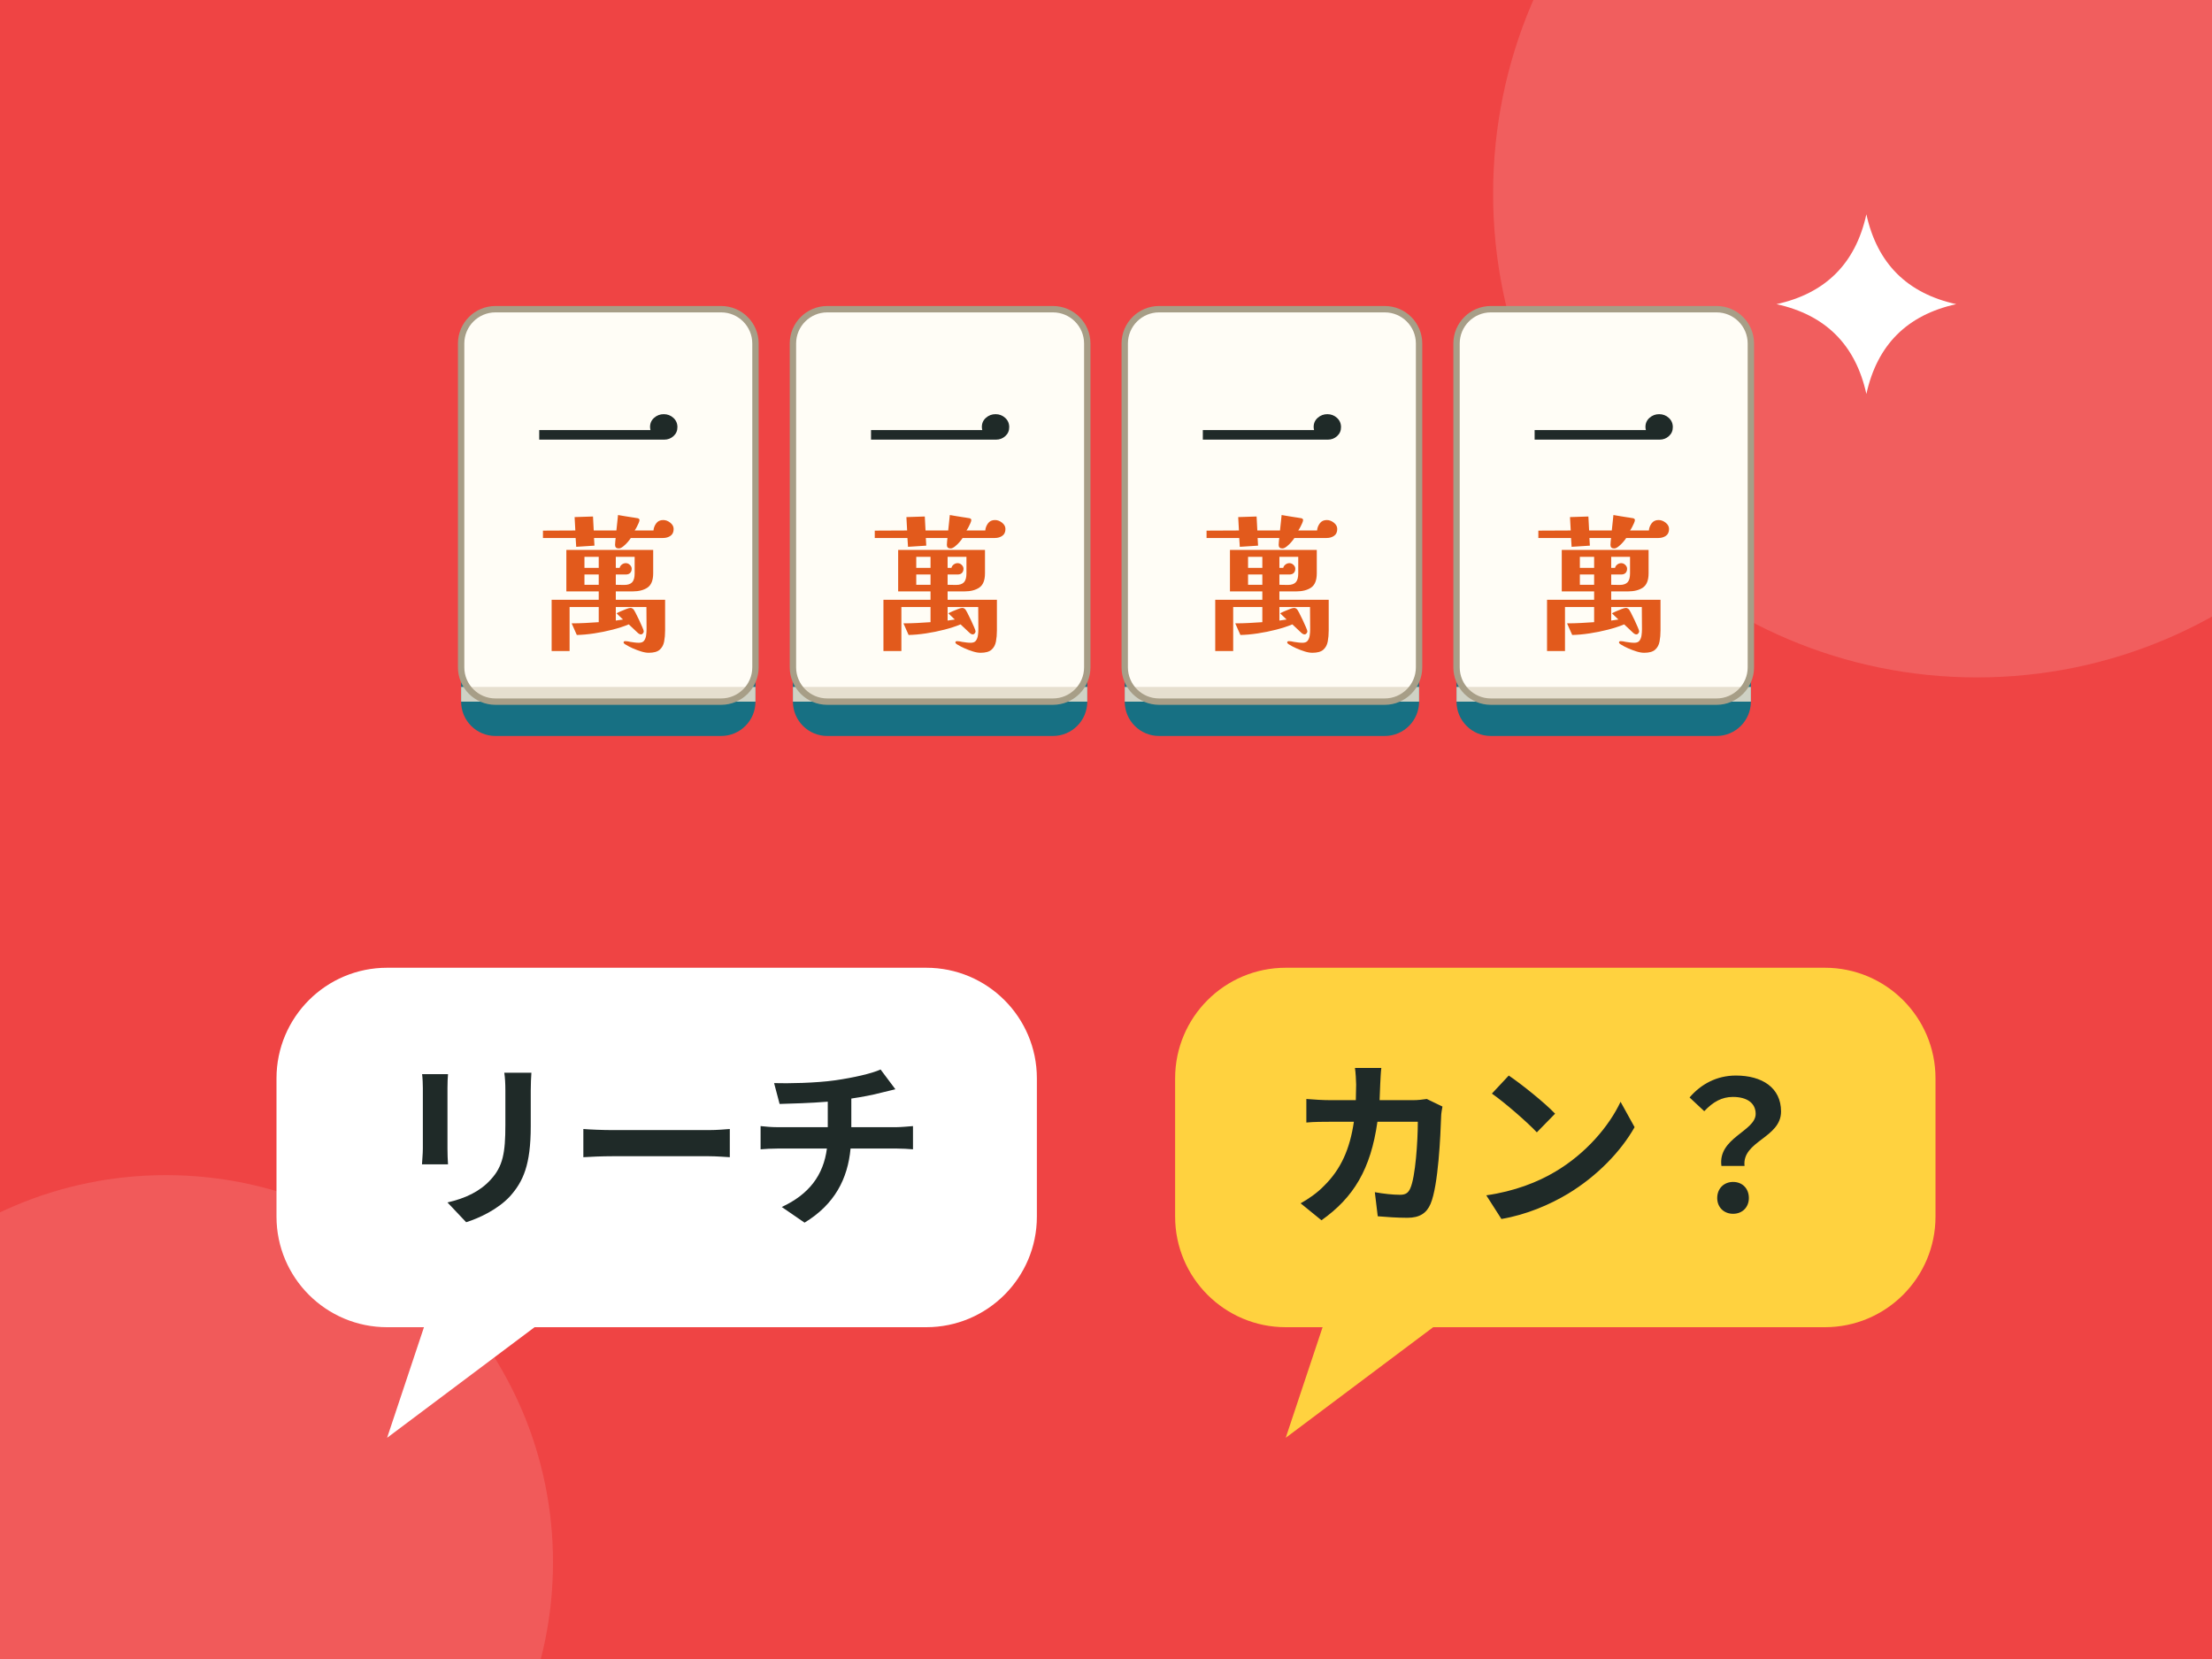
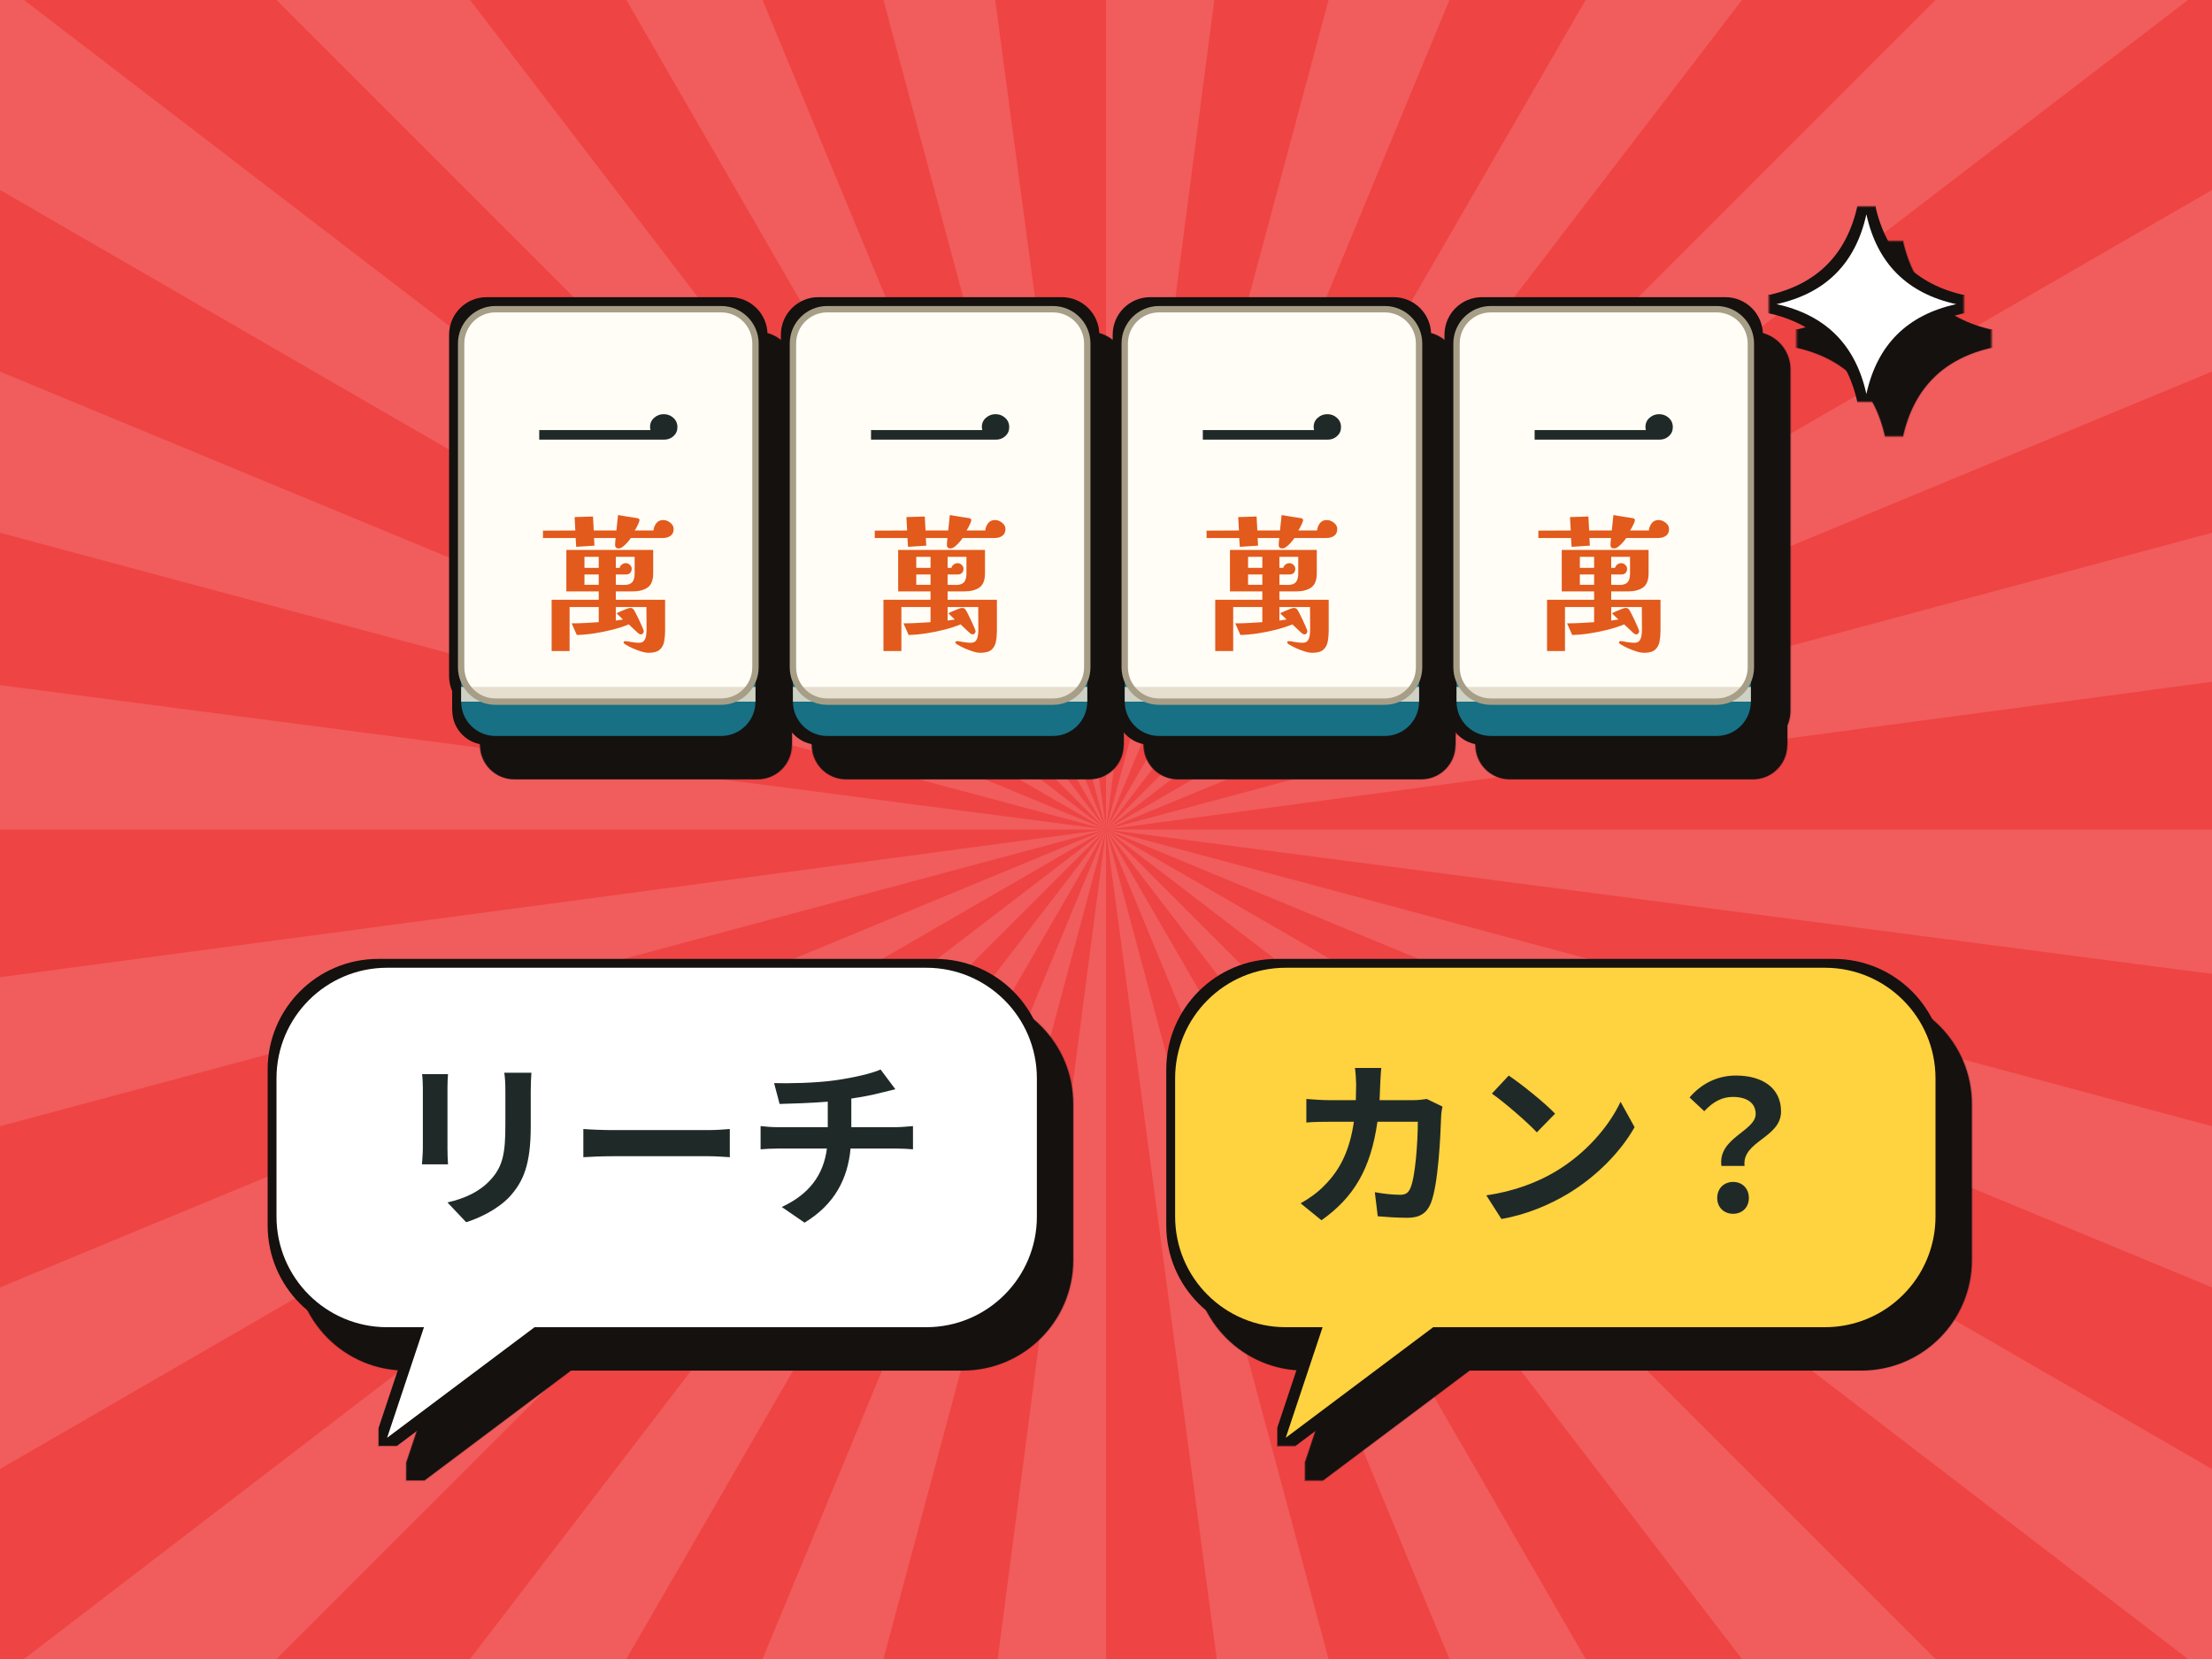
<svg xmlns="http://www.w3.org/2000/svg" viewBox="0 0 320 240" width="320" height="240">
+   <defs>
+     <filter id="st" x="-8%" y="-8%" width="116%" height="116%" color-interpolation-filters="sRGB">
+       <feMorphology in="SourceAlpha" operator="dilate" radius="3.2" result="d" />
+       <feFlood flood-color="#14110F" />
+       <feComposite in2="d" operator="in" result="o" />
+       <feOffset in="o" dx="4" dy="5" result="s" />
+       <feMerge>
+         <feMergeNode in="s" />
+         <feMergeNode in="o" />
+         <feMergeNode in="SourceGraphic" />
+       </feMerge>
+     </filter>
+   </defs>
  <rect width="320" height="240" fill="#EF4444" />
-   <circle cx="286" cy="28" r="70" fill="#ffffff" opacity=".14" />
-   <circle cx="24" cy="226" r="56" fill="#ffffff" opacity=".12" />
-   <svg x="66.0" y="44" width="44" height="63.2" viewBox="-1 -1 62 89">
-     <rect x="0" y="7" width="60" height="80" rx="7" fill="#177083" />
-     <rect x="0" y="0" width="60" height="80" rx="7" fill="#FFFDF6" />
-     <rect x="0" y="77" width="60" height="3" fill="#E3DCCB" opacity=".9" />
-     <rect x="0" y="0" width="60" height="80" rx="7" fill="none" stroke="#A79E87" stroke-width="1.3" />
-     <path transform="translate(14.78 37.39) scale(0.03 -0.03)" d="M977 445Q977 408 950.5 384.0Q924 360 888 360H38V425H794Q791 436 791 446Q791 484 819.0 508.5Q847 533 884 533Q922 533 949.5 508.0Q977 483 977 445Z" fill="#1F2A28" />
-     <path transform="translate(14.91 67.52) scale(0.03 -0.03)" d="M438 378V448H341V378ZM438 493V568H341V493ZM682 568H554V493H580Q583 506 595.0 515.5Q607 525 622 525Q638 525 650.0 513.0Q662 501 662 487Q662 470 652.0 459.0Q642 448 622 448H554V378Q568 378 582.5 377.5Q597 377 611 377Q649 377 665.5 395.5Q682 414 682 455ZM889 67Q889 27 882.5 -7.5Q876 -42 852.5 -63.0Q829 -84 778 -84Q755 -84 726.0 -75.0Q697 -66 669.0 -53.5Q641 -41 622 -29Q621 -28 617 -26Q607 -20 607 -14Q607 -5 618 -5Q627 -5 636.0 -6.5Q645 -8 653 -10Q667 -12 681.5 -14.0Q696 -16 711 -16Q736 -16 746.5 -1.5Q757 13 760.0 34.0Q763 55 763 76Q763 114 762.5 152.0Q762 190 762 227H554V135Q566 137 578.5 138.5Q591 140 603 142L559 184Q567 189 586.5 197.5Q606 206 625.5 213.5Q645 221 653 221Q660 221 663.5 219.0Q667 217 671 214Q676 211 687.5 189.0Q699 167 712.0 139.5Q725 112 734.5 89.5Q744 67 744 62Q744 55 738.5 48.0Q733 41 725 41Q719 41 714.5 43.5Q710 46 706 49Q702 52 699.0 55.5Q696 59 692 62L642 109Q594 89 531.5 73.0Q469 57 405.5 47.5Q342 38 289 37L254 116Q302 116 347.5 118.5Q393 121 438 124V227H240V-72H118V276H438V333H218V615H808V456Q808 386 770.0 359.5Q732 333 667 333H554V276H889ZM947 757Q947 726 926.0 711.0Q905 696 875 696H656Q650 686 635.5 669.0Q621 652 604.0 638.5Q587 625 574 625Q549 625 549 649Q549 661 550.5 672.5Q552 684 553 696H406L409 644L285 636L281 696H59V746L279 747L274 838L399 842L404 747H558Q561 773 563.5 798.5Q566 824 569 852Q595 847 619.5 843.5Q644 840 667 836Q669 836 674.5 835.0Q680 834 686 833Q693 832 698.5 831.0Q704 830 705 830Q709 828 712.0 825.5Q715 823 715 818Q715 811 709.0 797.0Q703 783 695.5 769.0Q688 755 682 747H810Q812 773 828.5 795.5Q845 818 876 818Q901 818 924.0 800.0Q947 782 947 757Z" fill="#E25A1C" />
-   </svg>
-   <svg x="114.0" y="44" width="44" height="63.2" viewBox="-1 -1 62 89">
-     <rect x="0" y="7" width="60" height="80" rx="7" fill="#177083" />
-     <rect x="0" y="0" width="60" height="80" rx="7" fill="#FFFDF6" />
-     <rect x="0" y="77" width="60" height="3" fill="#E3DCCB" opacity=".9" />
-     <rect x="0" y="0" width="60" height="80" rx="7" fill="none" stroke="#A79E87" stroke-width="1.3" />
-     <path transform="translate(14.78 37.39) scale(0.03 -0.03)" d="M977 445Q977 408 950.5 384.0Q924 360 888 360H38V425H794Q791 436 791 446Q791 484 819.0 508.5Q847 533 884 533Q922 533 949.5 508.0Q977 483 977 445Z" fill="#1F2A28" />
-     <path transform="translate(14.91 67.52) scale(0.03 -0.03)" d="M438 378V448H341V378ZM438 493V568H341V493ZM682 568H554V493H580Q583 506 595.0 515.5Q607 525 622 525Q638 525 650.0 513.0Q662 501 662 487Q662 470 652.0 459.0Q642 448 622 448H554V378Q568 378 582.5 377.5Q597 377 611 377Q649 377 665.5 395.5Q682 414 682 455ZM889 67Q889 27 882.5 -7.5Q876 -42 852.5 -63.0Q829 -84 778 -84Q755 -84 726.0 -75.0Q697 -66 669.0 -53.5Q641 -41 622 -29Q621 -28 617 -26Q607 -20 607 -14Q607 -5 618 -5Q627 -5 636.0 -6.5Q645 -8 653 -10Q667 -12 681.5 -14.0Q696 -16 711 -16Q736 -16 746.5 -1.5Q757 13 760.0 34.0Q763 55 763 76Q763 114 762.5 152.0Q762 190 762 227H554V135Q566 137 578.5 138.5Q591 140 603 142L559 184Q567 189 586.5 197.5Q606 206 625.5 213.5Q645 221 653 221Q660 221 663.5 219.0Q667 217 671 214Q676 211 687.5 189.0Q699 167 712.0 139.5Q725 112 734.5 89.5Q744 67 744 62Q744 55 738.5 48.0Q733 41 725 41Q719 41 714.5 43.5Q710 46 706 49Q702 52 699.0 55.5Q696 59 692 62L642 109Q594 89 531.5 73.0Q469 57 405.5 47.5Q342 38 289 37L254 116Q302 116 347.5 118.5Q393 121 438 124V227H240V-72H118V276H438V333H218V615H808V456Q808 386 770.0 359.5Q732 333 667 333H554V276H889ZM947 757Q947 726 926.0 711.0Q905 696 875 696H656Q650 686 635.5 669.0Q621 652 604.0 638.5Q587 625 574 625Q549 625 549 649Q549 661 550.5 672.5Q552 684 553 696H406L409 644L285 636L281 696H59V746L279 747L274 838L399 842L404 747H558Q561 773 563.5 798.5Q566 824 569 852Q595 847 619.5 843.5Q644 840 667 836Q669 836 674.5 835.0Q680 834 686 833Q693 832 698.5 831.0Q704 830 705 830Q709 828 712.0 825.5Q715 823 715 818Q715 811 709.0 797.0Q703 783 695.5 769.0Q688 755 682 747H810Q812 773 828.5 795.5Q845 818 876 818Q901 818 924.0 800.0Q947 782 947 757Z" fill="#E25A1C" />
-   </svg>
-   <svg x="162.0" y="44" width="44" height="63.2" viewBox="-1 -1 62 89">
-     <rect x="0" y="7" width="60" height="80" rx="7" fill="#177083" />
-     <rect x="0" y="0" width="60" height="80" rx="7" fill="#FFFDF6" />
-     <rect x="0" y="77" width="60" height="3" fill="#E3DCCB" opacity=".9" />
-     <rect x="0" y="0" width="60" height="80" rx="7" fill="none" stroke="#A79E87" stroke-width="1.3" />
-     <path transform="translate(14.78 37.39) scale(0.03 -0.03)" d="M977 445Q977 408 950.5 384.0Q924 360 888 360H38V425H794Q791 436 791 446Q791 484 819.0 508.5Q847 533 884 533Q922 533 949.5 508.0Q977 483 977 445Z" fill="#1F2A28" />
-     <path transform="translate(14.91 67.52) scale(0.03 -0.03)" d="M438 378V448H341V378ZM438 493V568H341V493ZM682 568H554V493H580Q583 506 595.0 515.5Q607 525 622 525Q638 525 650.0 513.0Q662 501 662 487Q662 470 652.0 459.0Q642 448 622 448H554V378Q568 378 582.5 377.5Q597 377 611 377Q649 377 665.5 395.5Q682 414 682 455ZM889 67Q889 27 882.5 -7.5Q876 -42 852.5 -63.0Q829 -84 778 -84Q755 -84 726.0 -75.0Q697 -66 669.0 -53.5Q641 -41 622 -29Q621 -28 617 -26Q607 -20 607 -14Q607 -5 618 -5Q627 -5 636.0 -6.5Q645 -8 653 -10Q667 -12 681.5 -14.0Q696 -16 711 -16Q736 -16 746.5 -1.5Q757 13 760.0 34.0Q763 55 763 76Q763 114 762.5 152.0Q762 190 762 227H554V135Q566 137 578.5 138.5Q591 140 603 142L559 184Q567 189 586.5 197.5Q606 206 625.5 213.5Q645 221 653 221Q660 221 663.5 219.0Q667 217 671 214Q676 211 687.5 189.0Q699 167 712.0 139.5Q725 112 734.5 89.5Q744 67 744 62Q744 55 738.5 48.0Q733 41 725 41Q719 41 714.5 43.5Q710 46 706 49Q702 52 699.0 55.5Q696 59 692 62L642 109Q594 89 531.5 73.0Q469 57 405.5 47.5Q342 38 289 37L254 116Q302 116 347.5 118.5Q393 121 438 124V227H240V-72H118V276H438V333H218V615H808V456Q808 386 770.0 359.5Q732 333 667 333H554V276H889ZM947 757Q947 726 926.0 711.0Q905 696 875 696H656Q650 686 635.5 669.0Q621 652 604.0 638.5Q587 625 574 625Q549 625 549 649Q549 661 550.5 672.5Q552 684 553 696H406L409 644L285 636L281 696H59V746L279 747L274 838L399 842L404 747H558Q561 773 563.5 798.5Q566 824 569 852Q595 847 619.5 843.5Q644 840 667 836Q669 836 674.5 835.0Q680 834 686 833Q693 832 698.5 831.0Q704 830 705 830Q709 828 712.0 825.5Q715 823 715 818Q715 811 709.0 797.0Q703 783 695.5 769.0Q688 755 682 747H810Q812 773 828.5 795.5Q845 818 876 818Q901 818 924.0 800.0Q947 782 947 757Z" fill="#E25A1C" />
-   </svg>
-   <svg x="210.0" y="44" width="44" height="63.2" viewBox="-1 -1 62 89">
-     <rect x="0" y="7" width="60" height="80" rx="7" fill="#177083" />
-     <rect x="0" y="0" width="60" height="80" rx="7" fill="#FFFDF6" />
-     <rect x="0" y="77" width="60" height="3" fill="#E3DCCB" opacity=".9" />
-     <rect x="0" y="0" width="60" height="80" rx="7" fill="none" stroke="#A79E87" stroke-width="1.3" />
-     <path transform="translate(14.78 37.39) scale(0.03 -0.03)" d="M977 445Q977 408 950.5 384.0Q924 360 888 360H38V425H794Q791 436 791 446Q791 484 819.0 508.5Q847 533 884 533Q922 533 949.5 508.0Q977 483 977 445Z" fill="#1F2A28" />
-     <path transform="translate(14.91 67.52) scale(0.03 -0.03)" d="M438 378V448H341V378ZM438 493V568H341V493ZM682 568H554V493H580Q583 506 595.0 515.5Q607 525 622 525Q638 525 650.0 513.0Q662 501 662 487Q662 470 652.0 459.0Q642 448 622 448H554V378Q568 378 582.5 377.5Q597 377 611 377Q649 377 665.5 395.5Q682 414 682 455ZM889 67Q889 27 882.5 -7.5Q876 -42 852.5 -63.0Q829 -84 778 -84Q755 -84 726.0 -75.0Q697 -66 669.0 -53.5Q641 -41 622 -29Q621 -28 617 -26Q607 -20 607 -14Q607 -5 618 -5Q627 -5 636.0 -6.5Q645 -8 653 -10Q667 -12 681.5 -14.0Q696 -16 711 -16Q736 -16 746.5 -1.5Q757 13 760.0 34.0Q763 55 763 76Q763 114 762.5 152.0Q762 190 762 227H554V135Q566 137 578.5 138.5Q591 140 603 142L559 184Q567 189 586.5 197.5Q606 206 625.5 213.5Q645 221 653 221Q660 221 663.5 219.0Q667 217 671 214Q676 211 687.5 189.0Q699 167 712.0 139.5Q725 112 734.5 89.5Q744 67 744 62Q744 55 738.5 48.0Q733 41 725 41Q719 41 714.5 43.5Q710 46 706 49Q702 52 699.0 55.5Q696 59 692 62L642 109Q594 89 531.5 73.0Q469 57 405.5 47.5Q342 38 289 37L254 116Q302 116 347.5 118.5Q393 121 438 124V227H240V-72H118V276H438V333H218V615H808V456Q808 386 770.0 359.5Q732 333 667 333H554V276H889ZM947 757Q947 726 926.0 711.0Q905 696 875 696H656Q650 686 635.5 669.0Q621 652 604.0 638.5Q587 625 574 625Q549 625 549 649Q549 661 550.5 672.5Q552 684 553 696H406L409 644L285 636L281 696H59V746L279 747L274 838L399 842L404 747H558Q561 773 563.5 798.5Q566 824 569 852Q595 847 619.5 843.5Q644 840 667 836Q669 836 674.5 835.0Q680 834 686 833Q693 832 698.5 831.0Q704 830 705 830Q709 828 712.0 825.5Q715 823 715 818Q715 811 709.0 797.0Q703 783 695.5 769.0Q688 755 682 747H810Q812 773 828.5 795.5Q845 818 876 818Q901 818 924.0 800.0Q947 782 947 757Z" fill="#E25A1C" />
-   </svg>
-   <rect x="40" y="140" width="110" height="52" rx="16" fill="#fff" />
-   <path d="M62 190 L56 208 L80 190 Z" fill="#fff" />
-   <text x="95.0" y="175.36" text-anchor="middle" font-size="26" font-weight="900" fill="#1F2A28" font-family="Hiragino Sans, Noto Sans JP, Yu Gothic, Meiryo, sans-serif">リーチ</text>
-   <rect x="170" y="140" width="110" height="52" rx="16" fill="#FFD23F" />
-   <path d="M192 190 L186 208 L210 190 Z" fill="#FFD23F" />
-   <text x="225.0" y="175.36" text-anchor="middle" font-size="26" font-weight="900" fill="#1F2A28" font-family="Hiragino Sans, Noto Sans JP, Yu Gothic, Meiryo, sans-serif">カン？</text>
-   <path d="M270 31 Q272.34 41.66 283 44 Q272.34 46.34 270 57 Q267.66 46.34 257 44 Q267.66 41.66 270 31 Z" fill="#fff" />
+   <g fill="#ffffff" opacity=".13">
+     <path d="M160 120 L500 120 L497 164 Z" />
+     <path d="M160 120 L488 208 L474 250 Z" />
+     <path d="M160 120 L454 290 L430 327 Z" />
+     <path d="M160 120 L400 360 L367 390 Z" />
+     <path d="M160 120 L330 414 L290 434 Z" />
+     <path d="M160 120 L248 448 L205 457 Z" />
+     <path d="M160 120 L160 460 L116 457 Z" />
+     <path d="M160 120 L72 448 L30 434 Z" />
+     <path d="M160 120 L-10 414 L-47 390 Z" />
+     <path d="M160 120 L-80 360 L-110 327 Z" />
+     <path d="M160 120 L-134 290 L-154 250 Z" />
+     <path d="M160 120 L-168 208 L-177 165 Z" />
+     <path d="M160 120 L-180 120 L-177 76 Z" />
+     <path d="M160 120 L-168 32 L-154 -10 Z" />
+     <path d="M160 120 L-134 -50 L-110 -87 Z" />
+     <path d="M160 120 L-80 -120 L-47 -150 Z" />
+     <path d="M160 120 L-10 -174 L30 -194 Z" />
+     <path d="M160 120 L72 -208 L115 -217 Z" />
+     <path d="M160 120 L160 -220 L204 -217 Z" />
+     <path d="M160 120 L248 -208 L290 -194 Z" />
+     <path d="M160 120 L330 -174 L367 -150 Z" />
+     <path d="M160 120 L400 -120 L430 -87 Z" />
+     <path d="M160 120 L454 -50 L474 -10 Z" />
+     <path d="M160 120 L488 32 L497 75 Z" />
+   </g>
+   <g filter="url(#st)">
+     <svg x="66.0" y="44" width="44" height="63.2" viewBox="-1 -1 62 89">
+       <rect x="0" y="7" width="60" height="80" rx="7" fill="#177083" />
+       <rect x="0" y="0" width="60" height="80" rx="7" fill="#FFFDF6" />
+       <rect x="0" y="77" width="60" height="3" fill="#E3DCCB" opacity=".9" />
+       <rect x="0" y="0" width="60" height="80" rx="7" fill="none" stroke="#A79E87" stroke-width="1.3" />
+       <path transform="translate(14.78 37.39) scale(0.03 -0.03)" d="M977 445Q977 408 950.5 384.0Q924 360 888 360H38V425H794Q791 436 791 446Q791 484 819.0 508.5Q847 533 884 533Q922 533 949.5 508.0Q977 483 977 445Z" fill="#1F2A28" />
+       <path transform="translate(14.91 67.52) scale(0.03 -0.03)" d="M438 378V448H341V378ZM438 493V568H341V493ZM682 568H554V493H580Q583 506 595.0 515.5Q607 525 622 525Q638 525 650.0 513.0Q662 501 662 487Q662 470 652.0 459.0Q642 448 622 448H554V378Q568 378 582.5 377.5Q597 377 611 377Q649 377 665.5 395.5Q682 414 682 455ZM889 67Q889 27 882.5 -7.5Q876 -42 852.5 -63.0Q829 -84 778 -84Q755 -84 726.0 -75.0Q697 -66 669.0 -53.5Q641 -41 622 -29Q621 -28 617 -26Q607 -20 607 -14Q607 -5 618 -5Q627 -5 636.0 -6.5Q645 -8 653 -10Q667 -12 681.5 -14.0Q696 -16 711 -16Q736 -16 746.5 -1.5Q757 13 760.0 34.0Q763 55 763 76Q763 114 762.5 152.0Q762 190 762 227H554V135Q566 137 578.5 138.5Q591 140 603 142L559 184Q567 189 586.5 197.5Q606 206 625.5 213.5Q645 221 653 221Q660 221 663.5 219.0Q667 217 671 214Q676 211 687.5 189.0Q699 167 712.0 139.5Q725 112 734.5 89.5Q744 67 744 62Q744 55 738.5 48.0Q733 41 725 41Q719 41 714.5 43.5Q710 46 706 49Q702 52 699.0 55.5Q696 59 692 62L642 109Q594 89 531.5 73.0Q469 57 405.5 47.5Q342 38 289 37L254 116Q302 116 347.5 118.5Q393 121 438 124V227H240V-72H118V276H438V333H218V615H808V456Q808 386 770.0 359.5Q732 333 667 333H554V276H889ZM947 757Q947 726 926.0 711.0Q905 696 875 696H656Q650 686 635.5 669.0Q621 652 604.0 638.5Q587 625 574 625Q549 625 549 649Q549 661 550.5 672.5Q552 684 553 696H406L409 644L285 636L281 696H59V746L279 747L274 838L399 842L404 747H558Q561 773 563.5 798.5Q566 824 569 852Q595 847 619.5 843.5Q644 840 667 836Q669 836 674.5 835.0Q680 834 686 833Q693 832 698.5 831.0Q704 830 705 830Q709 828 712.0 825.5Q715 823 715 818Q715 811 709.0 797.0Q703 783 695.5 769.0Q688 755 682 747H810Q812 773 828.5 795.5Q845 818 876 818Q901 818 924.0 800.0Q947 782 947 757Z" fill="#E25A1C" />
+     </svg>
+     <svg x="114.0" y="44" width="44" height="63.2" viewBox="-1 -1 62 89">
+       <rect x="0" y="7" width="60" height="80" rx="7" fill="#177083" />
+       <rect x="0" y="0" width="60" height="80" rx="7" fill="#FFFDF6" />
+       <rect x="0" y="77" width="60" height="3" fill="#E3DCCB" opacity=".9" />
+       <rect x="0" y="0" width="60" height="80" rx="7" fill="none" stroke="#A79E87" stroke-width="1.3" />
+       <path transform="translate(14.78 37.39) scale(0.03 -0.03)" d="M977 445Q977 408 950.5 384.0Q924 360 888 360H38V425H794Q791 436 791 446Q791 484 819.0 508.5Q847 533 884 533Q922 533 949.5 508.0Q977 483 977 445Z" fill="#1F2A28" />
+       <path transform="translate(14.91 67.52) scale(0.03 -0.03)" d="M438 378V448H341V378ZM438 493V568H341V493ZM682 568H554V493H580Q583 506 595.0 515.5Q607 525 622 525Q638 525 650.0 513.0Q662 501 662 487Q662 470 652.0 459.0Q642 448 622 448H554V378Q568 378 582.5 377.5Q597 377 611 377Q649 377 665.5 395.5Q682 414 682 455ZM889 67Q889 27 882.5 -7.5Q876 -42 852.5 -63.0Q829 -84 778 -84Q755 -84 726.0 -75.0Q697 -66 669.0 -53.5Q641 -41 622 -29Q621 -28 617 -26Q607 -20 607 -14Q607 -5 618 -5Q627 -5 636.0 -6.5Q645 -8 653 -10Q667 -12 681.5 -14.0Q696 -16 711 -16Q736 -16 746.5 -1.5Q757 13 760.0 34.0Q763 55 763 76Q763 114 762.5 152.0Q762 190 762 227H554V135Q566 137 578.5 138.5Q591 140 603 142L559 184Q567 189 586.5 197.5Q606 206 625.5 213.5Q645 221 653 221Q660 221 663.5 219.0Q667 217 671 214Q676 211 687.5 189.0Q699 167 712.0 139.5Q725 112 734.5 89.5Q744 67 744 62Q744 55 738.5 48.0Q733 41 725 41Q719 41 714.5 43.5Q710 46 706 49Q702 52 699.0 55.5Q696 59 692 62L642 109Q594 89 531.5 73.0Q469 57 405.5 47.5Q342 38 289 37L254 116Q302 116 347.5 118.5Q393 121 438 124V227H240V-72H118V276H438V333H218V615H808V456Q808 386 770.0 359.5Q732 333 667 333H554V276H889ZM947 757Q947 726 926.0 711.0Q905 696 875 696H656Q650 686 635.5 669.0Q621 652 604.0 638.5Q587 625 574 625Q549 625 549 649Q549 661 550.5 672.5Q552 684 553 696H406L409 644L285 636L281 696H59V746L279 747L274 838L399 842L404 747H558Q561 773 563.5 798.5Q566 824 569 852Q595 847 619.5 843.5Q644 840 667 836Q669 836 674.5 835.0Q680 834 686 833Q693 832 698.5 831.0Q704 830 705 830Q709 828 712.0 825.5Q715 823 715 818Q715 811 709.0 797.0Q703 783 695.5 769.0Q688 755 682 747H810Q812 773 828.5 795.5Q845 818 876 818Q901 818 924.0 800.0Q947 782 947 757Z" fill="#E25A1C" />
+     </svg>
+     <svg x="162.0" y="44" width="44" height="63.2" viewBox="-1 -1 62 89">
+       <rect x="0" y="7" width="60" height="80" rx="7" fill="#177083" />
+       <rect x="0" y="0" width="60" height="80" rx="7" fill="#FFFDF6" />
+       <rect x="0" y="77" width="60" height="3" fill="#E3DCCB" opacity=".9" />
+       <rect x="0" y="0" width="60" height="80" rx="7" fill="none" stroke="#A79E87" stroke-width="1.3" />
+       <path transform="translate(14.78 37.39) scale(0.03 -0.03)" d="M977 445Q977 408 950.5 384.0Q924 360 888 360H38V425H794Q791 436 791 446Q791 484 819.0 508.5Q847 533 884 533Q922 533 949.5 508.0Q977 483 977 445Z" fill="#1F2A28" />
+       <path transform="translate(14.91 67.52) scale(0.03 -0.03)" d="M438 378V448H341V378ZM438 493V568H341V493ZM682 568H554V493H580Q583 506 595.0 515.5Q607 525 622 525Q638 525 650.0 513.0Q662 501 662 487Q662 470 652.0 459.0Q642 448 622 448H554V378Q568 378 582.5 377.5Q597 377 611 377Q649 377 665.5 395.5Q682 414 682 455ZM889 67Q889 27 882.5 -7.5Q876 -42 852.5 -63.0Q829 -84 778 -84Q755 -84 726.0 -75.0Q697 -66 669.0 -53.5Q641 -41 622 -29Q621 -28 617 -26Q607 -20 607 -14Q607 -5 618 -5Q627 -5 636.0 -6.5Q645 -8 653 -10Q667 -12 681.5 -14.0Q696 -16 711 -16Q736 -16 746.5 -1.5Q757 13 760.0 34.0Q763 55 763 76Q763 114 762.5 152.0Q762 190 762 227H554V135Q566 137 578.5 138.5Q591 140 603 142L559 184Q567 189 586.5 197.5Q606 206 625.5 213.5Q645 221 653 221Q660 221 663.5 219.0Q667 217 671 214Q676 211 687.5 189.0Q699 167 712.0 139.5Q725 112 734.5 89.5Q744 67 744 62Q744 55 738.5 48.0Q733 41 725 41Q719 41 714.5 43.5Q710 46 706 49Q702 52 699.0 55.5Q696 59 692 62L642 109Q594 89 531.5 73.0Q469 57 405.5 47.5Q342 38 289 37L254 116Q302 116 347.5 118.5Q393 121 438 124V227H240V-72H118V276H438V333H218V615H808V456Q808 386 770.0 359.5Q732 333 667 333H554V276H889ZM947 757Q947 726 926.0 711.0Q905 696 875 696H656Q650 686 635.5 669.0Q621 652 604.0 638.5Q587 625 574 625Q549 625 549 649Q549 661 550.5 672.5Q552 684 553 696H406L409 644L285 636L281 696H59V746L279 747L274 838L399 842L404 747H558Q561 773 563.5 798.5Q566 824 569 852Q595 847 619.5 843.5Q644 840 667 836Q669 836 674.5 835.0Q680 834 686 833Q693 832 698.5 831.0Q704 830 705 830Q709 828 712.0 825.5Q715 823 715 818Q715 811 709.0 797.0Q703 783 695.5 769.0Q688 755 682 747H810Q812 773 828.5 795.5Q845 818 876 818Q901 818 924.0 800.0Q947 782 947 757Z" fill="#E25A1C" />
+     </svg>
+     <svg x="210.0" y="44" width="44" height="63.2" viewBox="-1 -1 62 89">
+       <rect x="0" y="7" width="60" height="80" rx="7" fill="#177083" />
+       <rect x="0" y="0" width="60" height="80" rx="7" fill="#FFFDF6" />
+       <rect x="0" y="77" width="60" height="3" fill="#E3DCCB" opacity=".9" />
+       <rect x="0" y="0" width="60" height="80" rx="7" fill="none" stroke="#A79E87" stroke-width="1.3" />
+       <path transform="translate(14.78 37.39) scale(0.03 -0.03)" d="M977 445Q977 408 950.5 384.0Q924 360 888 360H38V425H794Q791 436 791 446Q791 484 819.0 508.5Q847 533 884 533Q922 533 949.5 508.0Q977 483 977 445Z" fill="#1F2A28" />
+       <path transform="translate(14.91 67.52) scale(0.03 -0.03)" d="M438 378V448H341V378ZM438 493V568H341V493ZM682 568H554V493H580Q583 506 595.0 515.5Q607 525 622 525Q638 525 650.0 513.0Q662 501 662 487Q662 470 652.0 459.0Q642 448 622 448H554V378Q568 378 582.5 377.5Q597 377 611 377Q649 377 665.5 395.5Q682 414 682 455ZM889 67Q889 27 882.5 -7.5Q876 -42 852.5 -63.0Q829 -84 778 -84Q755 -84 726.0 -75.0Q697 -66 669.0 -53.5Q641 -41 622 -29Q621 -28 617 -26Q607 -20 607 -14Q607 -5 618 -5Q627 -5 636.0 -6.5Q645 -8 653 -10Q667 -12 681.5 -14.0Q696 -16 711 -16Q736 -16 746.5 -1.5Q757 13 760.0 34.0Q763 55 763 76Q763 114 762.5 152.0Q762 190 762 227H554V135Q566 137 578.5 138.5Q591 140 603 142L559 184Q567 189 586.5 197.5Q606 206 625.5 213.5Q645 221 653 221Q660 221 663.5 219.0Q667 217 671 214Q676 211 687.5 189.0Q699 167 712.0 139.5Q725 112 734.5 89.5Q744 67 744 62Q744 55 738.5 48.0Q733 41 725 41Q719 41 714.5 43.5Q710 46 706 49Q702 52 699.0 55.5Q696 59 692 62L642 109Q594 89 531.5 73.0Q469 57 405.5 47.5Q342 38 289 37L254 116Q302 116 347.5 118.5Q393 121 438 124V227H240V-72H118V276H438V333H218V615H808V456Q808 386 770.0 359.5Q732 333 667 333H554V276H889ZM947 757Q947 726 926.0 711.0Q905 696 875 696H656Q650 686 635.5 669.0Q621 652 604.0 638.5Q587 625 574 625Q549 625 549 649Q549 661 550.5 672.5Q552 684 553 696H406L409 644L285 636L281 696H59V746L279 747L274 838L399 842L404 747H558Q561 773 563.5 798.5Q566 824 569 852Q595 847 619.5 843.5Q644 840 667 836Q669 836 674.5 835.0Q680 834 686 833Q693 832 698.5 831.0Q704 830 705 830Q709 828 712.0 825.5Q715 823 715 818Q715 811 709.0 797.0Q703 783 695.5 769.0Q688 755 682 747H810Q812 773 828.5 795.5Q845 818 876 818Q901 818 924.0 800.0Q947 782 947 757Z" fill="#E25A1C" />
+     </svg>
+     <rect x="40" y="140" width="110" height="52" rx="16" fill="#fff" />
+     <path d="M62 190 L56 208 L80 190 Z" fill="#fff" />
+     <text x="95.0" y="175.36" text-anchor="middle" font-size="26" font-weight="900" fill="#1F2A28" font-family="Hiragino Sans, Noto Sans JP, Yu Gothic, Meiryo, sans-serif">リーチ</text>
+     <rect x="170" y="140" width="110" height="52" rx="16" fill="#FFD23F" />
+     <path d="M192 190 L186 208 L210 190 Z" fill="#FFD23F" />
+     <text x="225.0" y="175.36" text-anchor="middle" font-size="26" font-weight="900" fill="#1F2A28" font-family="Hiragino Sans, Noto Sans JP, Yu Gothic, Meiryo, sans-serif">カン？</text>
+     <path d="M270 31 Q272.34 41.66 283 44 Q272.34 46.34 270 57 Q267.66 46.34 257 44 Q267.66 41.66 270 31 Z" fill="#fff" />
+   </g>
</svg>
